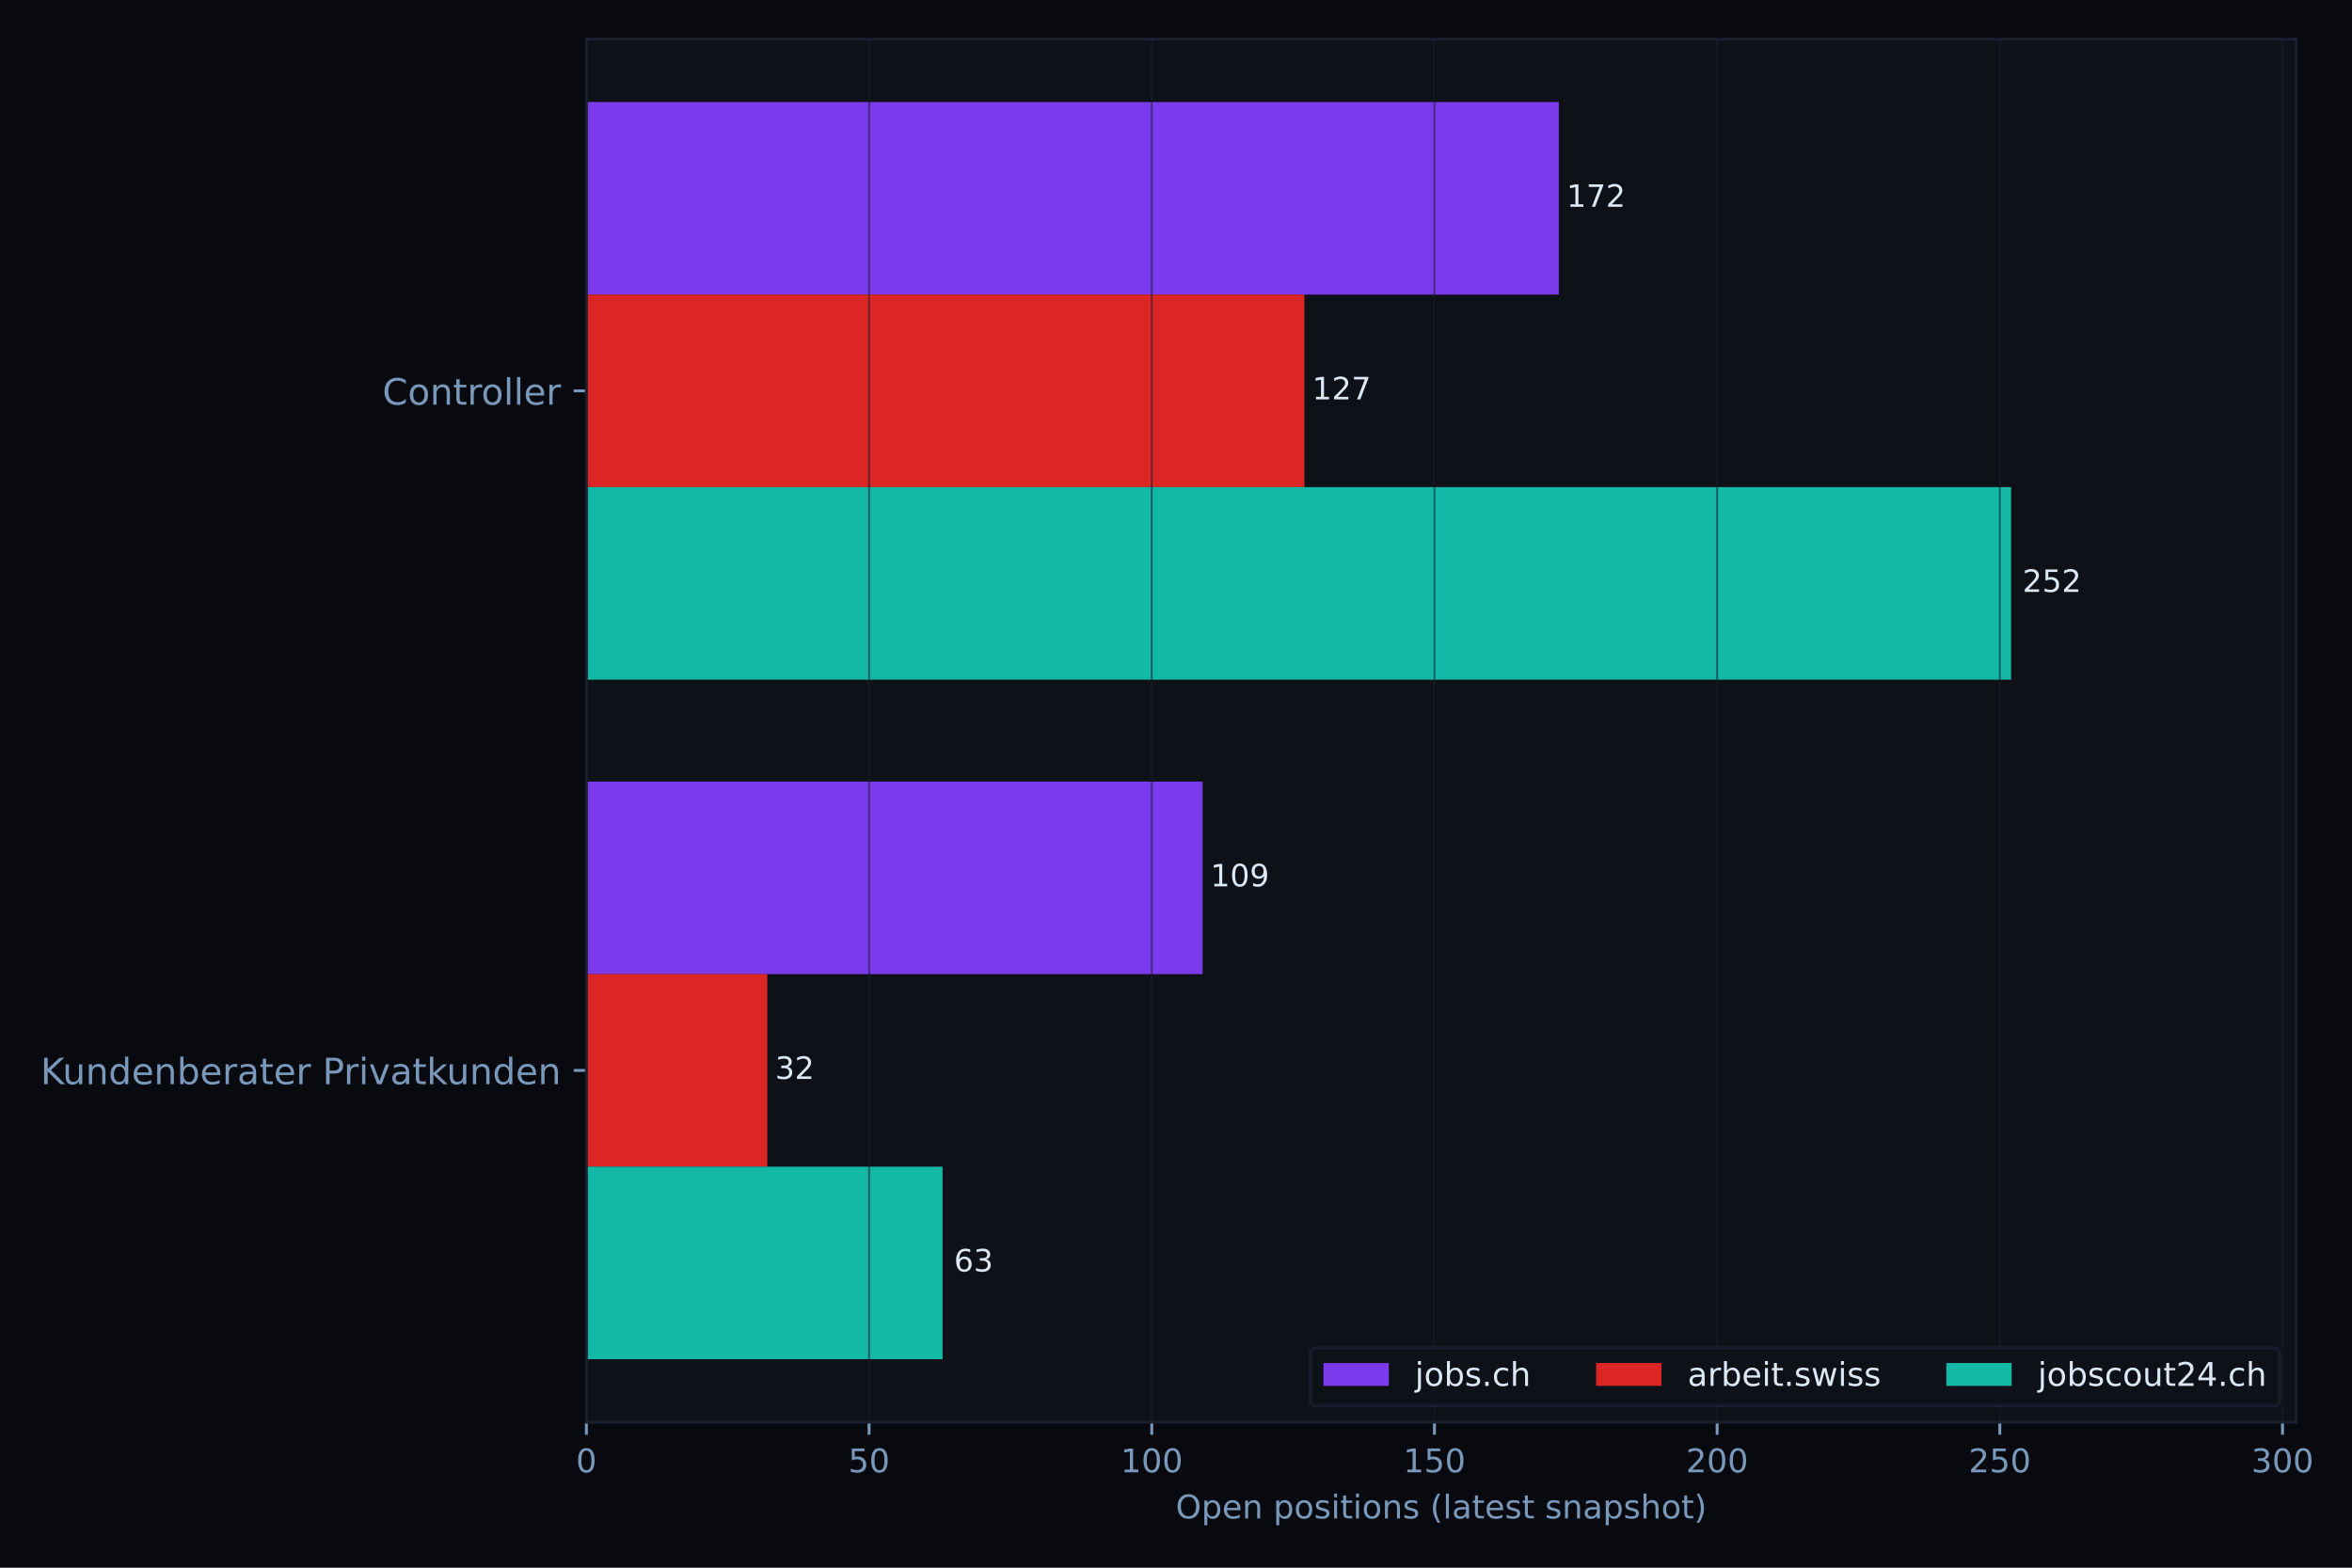
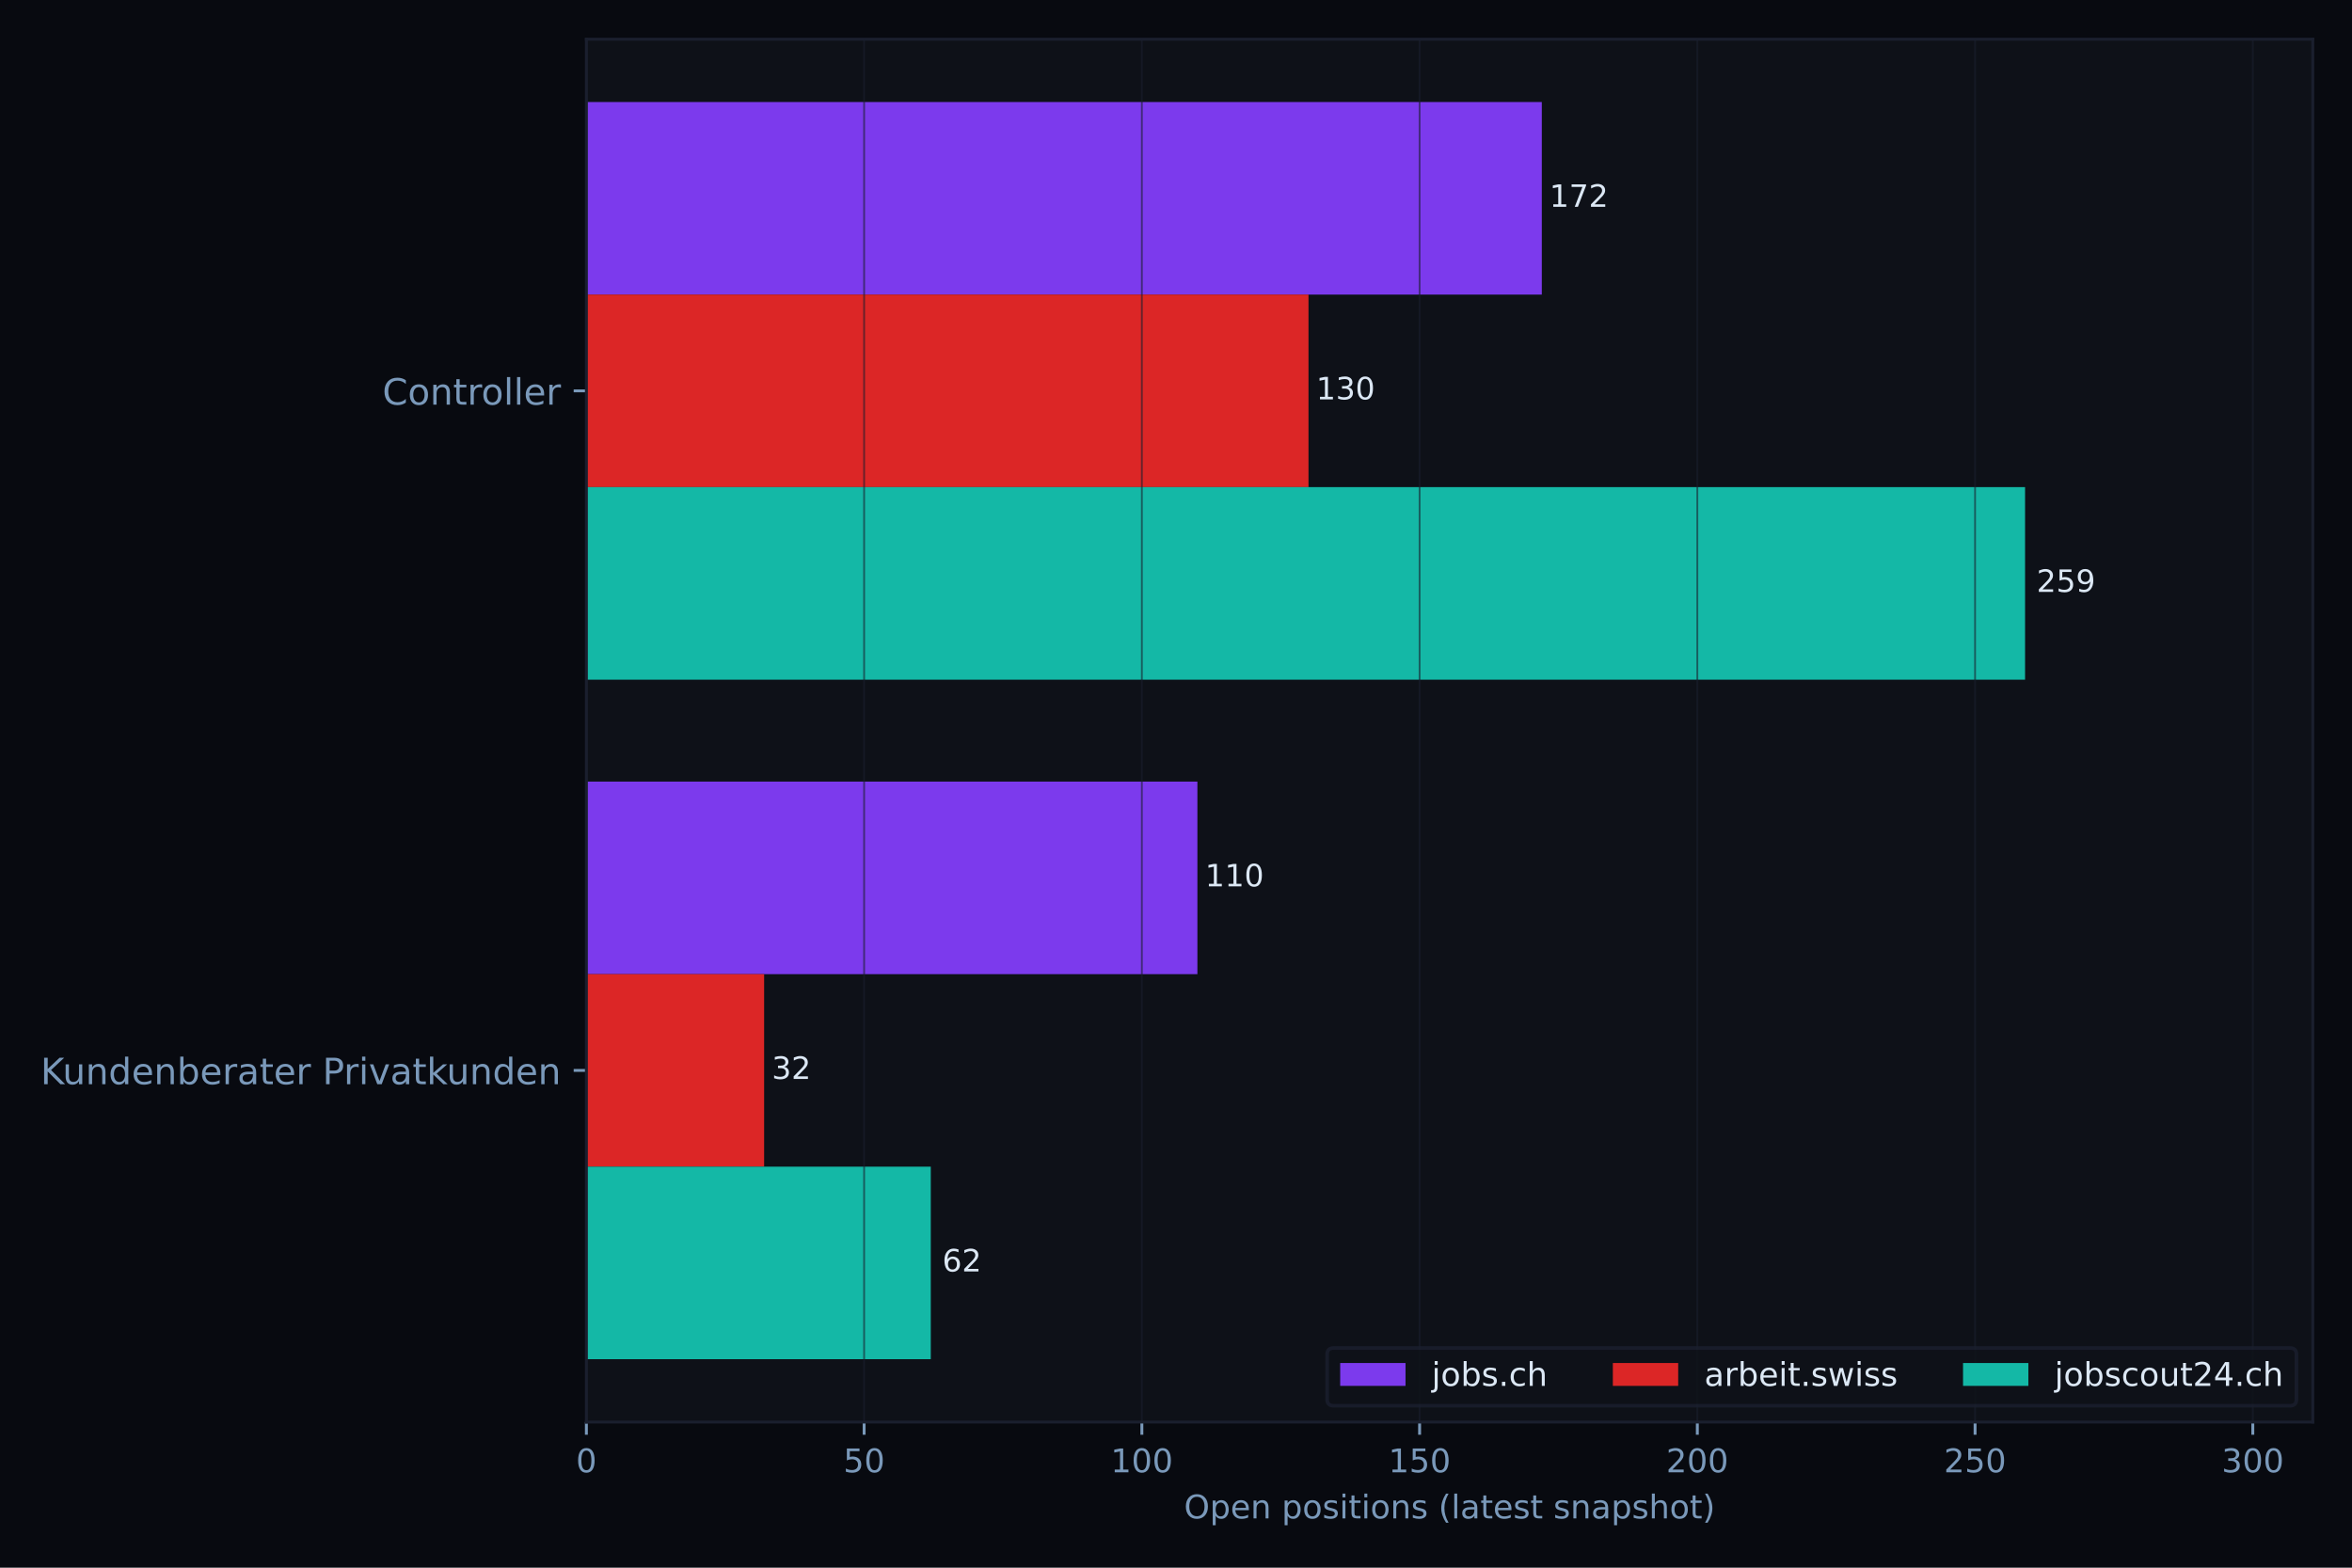
<svg xmlns="http://www.w3.org/2000/svg" xmlns:xlink="http://www.w3.org/1999/xlink" width="648pt" height="432pt" viewBox="0 0 648 432" version="1.1">
  <defs>
    <style type="text/css">*{stroke-linejoin: round; stroke-linecap: butt}</style>
  </defs>
  <g id="figure_1">
    <g id="patch_1">
      <path d="M 0 432  L 648 432  L 648 0  L 0 0  z " style="fill: #080a10" />
    </g>
    <g id="axes_1">
      <g id="patch_2">
-         <path d="M 161.555 391.873  L 632.595 391.873  L 632.595 10.8  L 161.555 10.8  z " style="fill: #0e1118" />
+         <path d="M 161.555 391.873  L 637.2 391.873  L 637.2 10.8  L 161.555 10.8  z " style="fill: #0e1118" />
      </g>
      <g id="patch_3">
-         <path d="M 161.555 28.121  L 429.474 28.121  L 429.474 81.178  L 161.555 81.178  z " clip-path="url(#paadbefd5d5)" style="fill: #7c3aed" />
+         <path d="M 161.555 28.121  L 424.782 28.121  L 424.782 81.178  L 161.555 81.178  z " clip-path="url(#p2b5ca39030)" style="fill: #7c3aed" />
      </g>
      <g id="patch_4">
-         <path d="M 161.555 215.381  L 331.341 215.381  L 331.341 268.438  L 161.555 268.438  z " clip-path="url(#paadbefd5d5)" style="fill: #7c3aed" />
+         <path d="M 161.555 215.381  L 329.898 215.381  L 329.898 268.438  L 161.555 268.438  z " clip-path="url(#p2b5ca39030)" style="fill: #7c3aed" />
      </g>
      <g id="patch_5">
-         <path d="M 161.555 81.178  L 359.379 81.178  L 359.379 134.235  L 161.555 134.235  z " clip-path="url(#paadbefd5d5)" style="fill: #dc2626" />
+         <path d="M 161.555 81.178  L 360.505 81.178  L 360.505 134.235  L 161.555 134.235  z " clip-path="url(#p2b5ca39030)" style="fill: #dc2626" />
      </g>
      <g id="patch_6">
-         <path d="M 161.555 268.438  L 211.4 268.438  L 211.4 321.494  L 161.555 321.494  z " clip-path="url(#paadbefd5d5)" style="fill: #dc2626" />
+         <path d="M 161.555 268.438  L 210.527 268.438  L 210.527 321.494  L 161.555 321.494  z " clip-path="url(#p2b5ca39030)" style="fill: #dc2626" />
      </g>
      <g id="patch_7">
-         <path d="M 161.555 134.235  L 554.088 134.235  L 554.088 187.292  L 161.555 187.292  z " clip-path="url(#paadbefd5d5)" style="fill: #14b8a6" />
+         <path d="M 161.555 134.235  L 557.926 134.235  L 557.926 187.292  L 161.555 187.292  z " clip-path="url(#p2b5ca39030)" style="fill: #14b8a6" />
      </g>
      <g id="patch_8">
-         <path d="M 161.555 321.494  L 259.688 321.494  L 259.688 374.551  L 161.555 374.551  z " clip-path="url(#paadbefd5d5)" style="fill: #14b8a6" />
+         <path d="M 161.555 321.494  L 256.439 321.494  L 256.439 374.551  L 161.555 374.551  z " clip-path="url(#p2b5ca39030)" style="fill: #14b8a6" />
      </g>
      <g id="matplotlib.axis_1">
        <g id="xtick_1">
          <g id="line2d_1">
-             <path d="M 161.555 391.873  L 161.555 10.8  " clip-path="url(#paadbefd5d5)" style="fill: none; stroke: #1a1f2e; stroke-opacity: 0.6; stroke-width: 0.5; stroke-linecap: square" />
+             <path d="M 161.555 391.873  L 161.555 10.8  " clip-path="url(#p2b5ca39030)" style="fill: none; stroke: #1a1f2e; stroke-opacity: 0.6; stroke-width: 0.5; stroke-linecap: square" />
          </g>
          <g id="line2d_2">
            <defs>
              <path id="mff3be124f5" d="M 0 0  L 0 3.5  " style="stroke: #7a99ba; stroke-width: 0.8" />
            </defs>
            <g>
              <use xlink:href="#mff3be124f5" x="161.555" y="391.873" style="fill: #7a99ba; stroke: #7a99ba; stroke-width: 0.8" />
            </g>
          </g>
          <g id="text_1">
            <g style="fill: #7a99ba" transform="translate(158.6914 405.7113) scale(0.09 -0.09)">
              <defs>
                <path id="DejaVuSans-30" d="M 2034 4250  Q 1547 4250 1301 3770  Q 1056 3291 1056 2328  Q 1056 1369 1301 889  Q 1547 409 2034 409  Q 2525 409 2770 889  Q 3016 1369 3016 2328  Q 3016 3291 2770 3770  Q 2525 4250 2034 4250  z M 2034 4750  Q 2819 4750 3233 4129  Q 3647 3509 3647 2328  Q 3647 1150 3233 529  Q 2819 -91 2034 -91  Q 1250 -91 836 529  Q 422 1150 422 2328  Q 422 3509 836 4129  Q 1250 4750 2034 4750  z " transform="scale(0.015625)" />
              </defs>
              <use xlink:href="#DejaVuSans-30" />
            </g>
          </g>
        </g>
        <g id="xtick_2">
          <g id="line2d_3">
-             <path d="M 239.438 391.873  L 239.438 10.8  " clip-path="url(#paadbefd5d5)" style="fill: none; stroke: #1a1f2e; stroke-opacity: 0.6; stroke-width: 0.5; stroke-linecap: square" />
+             <path d="M 238.074 391.873  L 238.074 10.8  " clip-path="url(#p2b5ca39030)" style="fill: none; stroke: #1a1f2e; stroke-opacity: 0.6; stroke-width: 0.5; stroke-linecap: square" />
          </g>
          <g id="line2d_4">
            <g>
-               <use xlink:href="#mff3be124f5" x="239.438" y="391.873" style="fill: #7a99ba; stroke: #7a99ba; stroke-width: 0.8" />
+               <use xlink:href="#mff3be124f5" x="238.074" y="391.873" style="fill: #7a99ba; stroke: #7a99ba; stroke-width: 0.8" />
            </g>
          </g>
          <g id="text_2">
-             <g style="fill: #7a99ba" transform="translate(233.7119 405.7113) scale(0.09 -0.09)">
+             <g style="fill: #7a99ba" transform="translate(232.3478 405.7113) scale(0.09 -0.09)">
              <defs>
                <path id="DejaVuSans-35" d="M 691 4666  L 3169 4666  L 3169 4134  L 1269 4134  L 1269 2991  Q 1406 3038 1543 3061  Q 1681 3084 1819 3084  Q 2600 3084 3056 2656  Q 3513 2228 3513 1497  Q 3513 744 3044 326  Q 2575 -91 1722 -91  Q 1428 -91 1123 -41  Q 819 9 494 109  L 494 744  Q 775 591 1075 516  Q 1375 441 1709 441  Q 2250 441 2565 725  Q 2881 1009 2881 1497  Q 2881 1984 2565 2268  Q 2250 2553 1709 2553  Q 1456 2553 1204 2497  Q 953 2441 691 2322  L 691 4666  z " transform="scale(0.015625)" />
              </defs>
              <use xlink:href="#DejaVuSans-35" />
              <use xlink:href="#DejaVuSans-30" x="63.623" />
            </g>
          </g>
        </g>
        <g id="xtick_3">
          <g id="line2d_5">
-             <path d="M 317.322 391.873  L 317.322 10.8  " clip-path="url(#paadbefd5d5)" style="fill: none; stroke: #1a1f2e; stroke-opacity: 0.6; stroke-width: 0.5; stroke-linecap: square" />
+             <path d="M 314.594 391.873  L 314.594 10.8  " clip-path="url(#p2b5ca39030)" style="fill: none; stroke: #1a1f2e; stroke-opacity: 0.6; stroke-width: 0.5; stroke-linecap: square" />
          </g>
          <g id="line2d_6">
            <g>
-               <use xlink:href="#mff3be124f5" x="317.322" y="391.873" style="fill: #7a99ba; stroke: #7a99ba; stroke-width: 0.8" />
+               <use xlink:href="#mff3be124f5" x="314.594" y="391.873" style="fill: #7a99ba; stroke: #7a99ba; stroke-width: 0.8" />
            </g>
          </g>
          <g id="text_3">
-             <g style="fill: #7a99ba" transform="translate(308.7325 405.7113) scale(0.09 -0.09)">
+             <g style="fill: #7a99ba" transform="translate(306.0042 405.7113) scale(0.09 -0.09)">
              <defs>
                <path id="DejaVuSans-31" d="M 794 531  L 1825 531  L 1825 4091  L 703 3866  L 703 4441  L 1819 4666  L 2450 4666  L 2450 531  L 3481 531  L 3481 0  L 794 0  L 794 531  z " transform="scale(0.015625)" />
              </defs>
              <use xlink:href="#DejaVuSans-31" />
              <use xlink:href="#DejaVuSans-30" x="63.623" />
              <use xlink:href="#DejaVuSans-30" x="127.246" />
            </g>
          </g>
        </g>
        <g id="xtick_4">
          <g id="line2d_7">
-             <path d="M 395.205 391.873  L 395.205 10.8  " clip-path="url(#paadbefd5d5)" style="fill: none; stroke: #1a1f2e; stroke-opacity: 0.6; stroke-width: 0.5; stroke-linecap: square" />
+             <path d="M 391.113 391.873  L 391.113 10.8  " clip-path="url(#p2b5ca39030)" style="fill: none; stroke: #1a1f2e; stroke-opacity: 0.6; stroke-width: 0.5; stroke-linecap: square" />
          </g>
          <g id="line2d_8">
            <g>
-               <use xlink:href="#mff3be124f5" x="395.205" y="391.873" style="fill: #7a99ba; stroke: #7a99ba; stroke-width: 0.8" />
+               <use xlink:href="#mff3be124f5" x="391.113" y="391.873" style="fill: #7a99ba; stroke: #7a99ba; stroke-width: 0.8" />
            </g>
          </g>
          <g id="text_4">
-             <g style="fill: #7a99ba" transform="translate(386.6161 405.7113) scale(0.09 -0.09)">
+             <g style="fill: #7a99ba" transform="translate(382.5238 405.7113) scale(0.09 -0.09)">
              <use xlink:href="#DejaVuSans-31" />
              <use xlink:href="#DejaVuSans-35" x="63.623" />
              <use xlink:href="#DejaVuSans-30" x="127.246" />
            </g>
          </g>
        </g>
        <g id="xtick_5">
          <g id="line2d_9">
-             <path d="M 473.089 391.873  L 473.089 10.8  " clip-path="url(#paadbefd5d5)" style="fill: none; stroke: #1a1f2e; stroke-opacity: 0.6; stroke-width: 0.5; stroke-linecap: square" />
+             <path d="M 467.633 391.873  L 467.633 10.8  " clip-path="url(#p2b5ca39030)" style="fill: none; stroke: #1a1f2e; stroke-opacity: 0.6; stroke-width: 0.5; stroke-linecap: square" />
          </g>
          <g id="line2d_10">
            <g>
-               <use xlink:href="#mff3be124f5" x="473.089" y="391.873" style="fill: #7a99ba; stroke: #7a99ba; stroke-width: 0.8" />
+               <use xlink:href="#mff3be124f5" x="467.633" y="391.873" style="fill: #7a99ba; stroke: #7a99ba; stroke-width: 0.8" />
            </g>
          </g>
          <g id="text_5">
-             <g style="fill: #7a99ba" transform="translate(464.4997 405.7113) scale(0.09 -0.09)">
+             <g style="fill: #7a99ba" transform="translate(459.0433 405.7113) scale(0.09 -0.09)">
              <defs>
                <path id="DejaVuSans-32" d="M 1228 531  L 3431 531  L 3431 0  L 469 0  L 469 531  Q 828 903 1448 1529  Q 2069 2156 2228 2338  Q 2531 2678 2651 2914  Q 2772 3150 2772 3378  Q 2772 3750 2511 3984  Q 2250 4219 1831 4219  Q 1534 4219 1204 4116  Q 875 4013 500 3803  L 500 4441  Q 881 4594 1212 4672  Q 1544 4750 1819 4750  Q 2544 4750 2975 4387  Q 3406 4025 3406 3419  Q 3406 3131 3298 2873  Q 3191 2616 2906 2266  Q 2828 2175 2409 1742  Q 1991 1309 1228 531  z " transform="scale(0.015625)" />
              </defs>
              <use xlink:href="#DejaVuSans-32" />
              <use xlink:href="#DejaVuSans-30" x="63.623" />
              <use xlink:href="#DejaVuSans-30" x="127.246" />
            </g>
          </g>
        </g>
        <g id="xtick_6">
          <g id="line2d_11">
-             <path d="M 550.973 391.873  L 550.973 10.8  " clip-path="url(#paadbefd5d5)" style="fill: none; stroke: #1a1f2e; stroke-opacity: 0.6; stroke-width: 0.5; stroke-linecap: square" />
+             <path d="M 544.152 391.873  L 544.152 10.8  " clip-path="url(#p2b5ca39030)" style="fill: none; stroke: #1a1f2e; stroke-opacity: 0.6; stroke-width: 0.5; stroke-linecap: square" />
          </g>
          <g id="line2d_12">
            <g>
-               <use xlink:href="#mff3be124f5" x="550.973" y="391.873" style="fill: #7a99ba; stroke: #7a99ba; stroke-width: 0.8" />
+               <use xlink:href="#mff3be124f5" x="544.152" y="391.873" style="fill: #7a99ba; stroke: #7a99ba; stroke-width: 0.8" />
            </g>
          </g>
          <g id="text_6">
-             <g style="fill: #7a99ba" transform="translate(542.3834 405.7113) scale(0.09 -0.09)">
+             <g style="fill: #7a99ba" transform="translate(535.5629 405.7113) scale(0.09 -0.09)">
              <use xlink:href="#DejaVuSans-32" />
              <use xlink:href="#DejaVuSans-35" x="63.623" />
              <use xlink:href="#DejaVuSans-30" x="127.246" />
            </g>
          </g>
        </g>
        <g id="xtick_7">
          <g id="line2d_13">
-             <path d="M 628.856 391.873  L 628.856 10.8  " clip-path="url(#paadbefd5d5)" style="fill: none; stroke: #1a1f2e; stroke-opacity: 0.6; stroke-width: 0.5; stroke-linecap: square" />
+             <path d="M 620.672 391.873  L 620.672 10.8  " clip-path="url(#p2b5ca39030)" style="fill: none; stroke: #1a1f2e; stroke-opacity: 0.6; stroke-width: 0.5; stroke-linecap: square" />
          </g>
          <g id="line2d_14">
            <g>
-               <use xlink:href="#mff3be124f5" x="628.856" y="391.873" style="fill: #7a99ba; stroke: #7a99ba; stroke-width: 0.8" />
+               <use xlink:href="#mff3be124f5" x="620.672" y="391.873" style="fill: #7a99ba; stroke: #7a99ba; stroke-width: 0.8" />
            </g>
          </g>
          <g id="text_7">
-             <g style="fill: #7a99ba" transform="translate(620.267 405.7113) scale(0.09 -0.09)">
+             <g style="fill: #7a99ba" transform="translate(612.0824 405.7113) scale(0.09 -0.09)">
              <defs>
                <path id="DejaVuSans-33" d="M 2597 2516  Q 3050 2419 3304 2112  Q 3559 1806 3559 1356  Q 3559 666 3084 287  Q 2609 -91 1734 -91  Q 1441 -91 1130 -33  Q 819 25 488 141  L 488 750  Q 750 597 1062 519  Q 1375 441 1716 441  Q 2309 441 2620 675  Q 2931 909 2931 1356  Q 2931 1769 2642 2001  Q 2353 2234 1838 2234  L 1294 2234  L 1294 2753  L 1863 2753  Q 2328 2753 2575 2939  Q 2822 3125 2822 3475  Q 2822 3834 2567 4026  Q 2313 4219 1838 4219  Q 1578 4219 1281 4162  Q 984 4106 628 3988  L 628 4550  Q 988 4650 1302 4700  Q 1616 4750 1894 4750  Q 2613 4750 3031 4423  Q 3450 4097 3450 3541  Q 3450 3153 3228 2886  Q 3006 2619 2597 2516  z " transform="scale(0.015625)" />
              </defs>
              <use xlink:href="#DejaVuSans-33" />
              <use xlink:href="#DejaVuSans-30" x="63.623" />
              <use xlink:href="#DejaVuSans-30" x="127.246" />
            </g>
          </g>
        </g>
        <g id="text_8">
-           <g style="fill: #7a99ba" transform="translate(323.911 418.4216) scale(0.09 -0.09)">
+           <g style="fill: #7a99ba" transform="translate(326.2136 418.4216) scale(0.09 -0.09)">
            <defs>
              <path id="DejaVuSans-4f" d="M 2522 4238  Q 1834 4238 1429 3725  Q 1025 3213 1025 2328  Q 1025 1447 1429 934  Q 1834 422 2522 422  Q 3209 422 3611 934  Q 4013 1447 4013 2328  Q 4013 3213 3611 3725  Q 3209 4238 2522 4238  z M 2522 4750  Q 3503 4750 4090 4092  Q 4678 3434 4678 2328  Q 4678 1225 4090 567  Q 3503 -91 2522 -91  Q 1538 -91 948 565  Q 359 1222 359 2328  Q 359 3434 948 4092  Q 1538 4750 2522 4750  z " transform="scale(0.015625)" />
              <path id="DejaVuSans-70" d="M 1159 525  L 1159 -1331  L 581 -1331  L 581 3500  L 1159 3500  L 1159 2969  Q 1341 3281 1617 3432  Q 1894 3584 2278 3584  Q 2916 3584 3314 3078  Q 3713 2572 3713 1747  Q 3713 922 3314 415  Q 2916 -91 2278 -91  Q 1894 -91 1617 61  Q 1341 213 1159 525  z M 3116 1747  Q 3116 2381 2855 2742  Q 2594 3103 2138 3103  Q 1681 3103 1420 2742  Q 1159 2381 1159 1747  Q 1159 1113 1420 752  Q 1681 391 2138 391  Q 2594 391 2855 752  Q 3116 1113 3116 1747  z " transform="scale(0.015625)" />
              <path id="DejaVuSans-65" d="M 3597 1894  L 3597 1613  L 953 1613  Q 991 1019 1311 708  Q 1631 397 2203 397  Q 2534 397 2845 478  Q 3156 559 3463 722  L 3463 178  Q 3153 47 2828 -22  Q 2503 -91 2169 -91  Q 1331 -91 842 396  Q 353 884 353 1716  Q 353 2575 817 3079  Q 1281 3584 2069 3584  Q 2775 3584 3186 3129  Q 3597 2675 3597 1894  z M 3022 2063  Q 3016 2534 2758 2815  Q 2500 3097 2075 3097  Q 1594 3097 1305 2825  Q 1016 2553 972 2059  L 3022 2063  z " transform="scale(0.015625)" />
              <path id="DejaVuSans-6e" d="M 3513 2113  L 3513 0  L 2938 0  L 2938 2094  Q 2938 2591 2744 2837  Q 2550 3084 2163 3084  Q 1697 3084 1428 2787  Q 1159 2491 1159 1978  L 1159 0  L 581 0  L 581 3500  L 1159 3500  L 1159 2956  Q 1366 3272 1645 3428  Q 1925 3584 2291 3584  Q 2894 3584 3203 3211  Q 3513 2838 3513 2113  z " transform="scale(0.015625)" />
              <path id="DejaVuSans-20" transform="scale(0.015625)" />
              <path id="DejaVuSans-6f" d="M 1959 3097  Q 1497 3097 1228 2736  Q 959 2375 959 1747  Q 959 1119 1226 758  Q 1494 397 1959 397  Q 2419 397 2687 759  Q 2956 1122 2956 1747  Q 2956 2369 2687 2733  Q 2419 3097 1959 3097  z M 1959 3584  Q 2709 3584 3137 3096  Q 3566 2609 3566 1747  Q 3566 888 3137 398  Q 2709 -91 1959 -91  Q 1206 -91 779 398  Q 353 888 353 1747  Q 353 2609 779 3096  Q 1206 3584 1959 3584  z " transform="scale(0.015625)" />
              <path id="DejaVuSans-73" d="M 2834 3397  L 2834 2853  Q 2591 2978 2328 3040  Q 2066 3103 1784 3103  Q 1356 3103 1142 2972  Q 928 2841 928 2578  Q 928 2378 1081 2264  Q 1234 2150 1697 2047  L 1894 2003  Q 2506 1872 2764 1633  Q 3022 1394 3022 966  Q 3022 478 2636 193  Q 2250 -91 1575 -91  Q 1294 -91 989 -36  Q 684 19 347 128  L 347 722  Q 666 556 975 473  Q 1284 391 1588 391  Q 1994 391 2212 530  Q 2431 669 2431 922  Q 2431 1156 2273 1281  Q 2116 1406 1581 1522  L 1381 1569  Q 847 1681 609 1914  Q 372 2147 372 2553  Q 372 3047 722 3315  Q 1072 3584 1716 3584  Q 2034 3584 2315 3537  Q 2597 3491 2834 3397  z " transform="scale(0.015625)" />
              <path id="DejaVuSans-69" d="M 603 3500  L 1178 3500  L 1178 0  L 603 0  L 603 3500  z M 603 4863  L 1178 4863  L 1178 4134  L 603 4134  L 603 4863  z " transform="scale(0.015625)" />
              <path id="DejaVuSans-74" d="M 1172 4494  L 1172 3500  L 2356 3500  L 2356 3053  L 1172 3053  L 1172 1153  Q 1172 725 1289 603  Q 1406 481 1766 481  L 2356 481  L 2356 0  L 1766 0  Q 1100 0 847 248  Q 594 497 594 1153  L 594 3053  L 172 3053  L 172 3500  L 594 3500  L 594 4494  L 1172 4494  z " transform="scale(0.015625)" />
              <path id="DejaVuSans-28" d="M 1984 4856  Q 1566 4138 1362 3434  Q 1159 2731 1159 2009  Q 1159 1288 1364 580  Q 1569 -128 1984 -844  L 1484 -844  Q 1016 -109 783 600  Q 550 1309 550 2009  Q 550 2706 781 3412  Q 1013 4119 1484 4856  L 1984 4856  z " transform="scale(0.015625)" />
              <path id="DejaVuSans-6c" d="M 603 4863  L 1178 4863  L 1178 0  L 603 0  L 603 4863  z " transform="scale(0.015625)" />
              <path id="DejaVuSans-61" d="M 2194 1759  Q 1497 1759 1228 1600  Q 959 1441 959 1056  Q 959 750 1161 570  Q 1363 391 1709 391  Q 2188 391 2477 730  Q 2766 1069 2766 1631  L 2766 1759  L 2194 1759  z M 3341 1997  L 3341 0  L 2766 0  L 2766 531  Q 2569 213 2275 61  Q 1981 -91 1556 -91  Q 1019 -91 701 211  Q 384 513 384 1019  Q 384 1609 779 1909  Q 1175 2209 1959 2209  L 2766 2209  L 2766 2266  Q 2766 2663 2505 2880  Q 2244 3097 1772 3097  Q 1472 3097 1187 3025  Q 903 2953 641 2809  L 641 3341  Q 956 3463 1253 3523  Q 1550 3584 1831 3584  Q 2591 3584 2966 3190  Q 3341 2797 3341 1997  z " transform="scale(0.015625)" />
              <path id="DejaVuSans-68" d="M 3513 2113  L 3513 0  L 2938 0  L 2938 2094  Q 2938 2591 2744 2837  Q 2550 3084 2163 3084  Q 1697 3084 1428 2787  Q 1159 2491 1159 1978  L 1159 0  L 581 0  L 581 4863  L 1159 4863  L 1159 2956  Q 1366 3272 1645 3428  Q 1925 3584 2291 3584  Q 2894 3584 3203 3211  Q 3513 2838 3513 2113  z " transform="scale(0.015625)" />
              <path id="DejaVuSans-29" d="M 513 4856  L 1013 4856  Q 1481 4119 1714 3412  Q 1947 2706 1947 2009  Q 1947 1309 1714 600  Q 1481 -109 1013 -844  L 513 -844  Q 928 -128 1133 580  Q 1338 1288 1338 2009  Q 1338 2731 1133 3434  Q 928 4138 513 4856  z " transform="scale(0.015625)" />
            </defs>
            <use xlink:href="#DejaVuSans-4f" />
            <use xlink:href="#DejaVuSans-70" x="78.711" />
            <use xlink:href="#DejaVuSans-65" x="142.188" />
            <use xlink:href="#DejaVuSans-6e" x="203.711" />
            <use xlink:href="#DejaVuSans-20" x="267.09" />
            <use xlink:href="#DejaVuSans-70" x="298.877" />
            <use xlink:href="#DejaVuSans-6f" x="362.354" />
            <use xlink:href="#DejaVuSans-73" x="423.535" />
            <use xlink:href="#DejaVuSans-69" x="475.635" />
            <use xlink:href="#DejaVuSans-74" x="503.418" />
            <use xlink:href="#DejaVuSans-69" x="542.627" />
            <use xlink:href="#DejaVuSans-6f" x="570.41" />
            <use xlink:href="#DejaVuSans-6e" x="631.592" />
            <use xlink:href="#DejaVuSans-73" x="694.971" />
            <use xlink:href="#DejaVuSans-20" x="747.07" />
            <use xlink:href="#DejaVuSans-28" x="778.857" />
            <use xlink:href="#DejaVuSans-6c" x="817.871" />
            <use xlink:href="#DejaVuSans-61" x="845.654" />
            <use xlink:href="#DejaVuSans-74" x="906.934" />
            <use xlink:href="#DejaVuSans-65" x="946.143" />
            <use xlink:href="#DejaVuSans-73" x="1007.666" />
            <use xlink:href="#DejaVuSans-74" x="1059.766" />
            <use xlink:href="#DejaVuSans-20" x="1098.975" />
            <use xlink:href="#DejaVuSans-73" x="1130.762" />
            <use xlink:href="#DejaVuSans-6e" x="1182.861" />
            <use xlink:href="#DejaVuSans-61" x="1246.24" />
            <use xlink:href="#DejaVuSans-70" x="1307.52" />
            <use xlink:href="#DejaVuSans-73" x="1370.996" />
            <use xlink:href="#DejaVuSans-68" x="1423.096" />
            <use xlink:href="#DejaVuSans-6f" x="1486.475" />
            <use xlink:href="#DejaVuSans-74" x="1547.656" />
            <use xlink:href="#DejaVuSans-29" x="1586.865" />
          </g>
        </g>
      </g>
      <g id="matplotlib.axis_2">
        <g id="ytick_1">
          <g id="line2d_15">
            <defs>
              <path id="mdf66c61492" d="M 0 0  L -3.5 0  " style="stroke: #7a99ba; stroke-width: 0.8" />
            </defs>
            <g>
              <use xlink:href="#mdf66c61492" x="161.555" y="107.707" style="fill: #7a99ba; stroke: #7a99ba; stroke-width: 0.8" />
            </g>
          </g>
          <g id="text_9">
            <g style="fill: #7a99ba" transform="translate(105.3702 111.5059) scale(0.1 -0.1)">
              <defs>
                <path id="DejaVuSans-43" d="M 4122 4306  L 4122 3641  Q 3803 3938 3442 4084  Q 3081 4231 2675 4231  Q 1875 4231 1450 3742  Q 1025 3253 1025 2328  Q 1025 1406 1450 917  Q 1875 428 2675 428  Q 3081 428 3442 575  Q 3803 722 4122 1019  L 4122 359  Q 3791 134 3420 21  Q 3050 -91 2638 -91  Q 1578 -91 968 557  Q 359 1206 359 2328  Q 359 3453 968 4101  Q 1578 4750 2638 4750  Q 3056 4750 3426 4639  Q 3797 4528 4122 4306  z " transform="scale(0.015625)" />
                <path id="DejaVuSans-72" d="M 2631 2963  Q 2534 3019 2420 3045  Q 2306 3072 2169 3072  Q 1681 3072 1420 2755  Q 1159 2438 1159 1844  L 1159 0  L 581 0  L 581 3500  L 1159 3500  L 1159 2956  Q 1341 3275 1631 3429  Q 1922 3584 2338 3584  Q 2397 3584 2469 3576  Q 2541 3569 2628 3553  L 2631 2963  z " transform="scale(0.015625)" />
              </defs>
              <use xlink:href="#DejaVuSans-43" />
              <use xlink:href="#DejaVuSans-6f" x="69.824" />
              <use xlink:href="#DejaVuSans-6e" x="131.006" />
              <use xlink:href="#DejaVuSans-74" x="194.385" />
              <use xlink:href="#DejaVuSans-72" x="233.594" />
              <use xlink:href="#DejaVuSans-6f" x="272.457" />
              <use xlink:href="#DejaVuSans-6c" x="333.639" />
              <use xlink:href="#DejaVuSans-6c" x="361.422" />
              <use xlink:href="#DejaVuSans-65" x="389.205" />
              <use xlink:href="#DejaVuSans-72" x="450.729" />
            </g>
          </g>
        </g>
        <g id="ytick_2">
          <g id="line2d_16">
            <g>
              <use xlink:href="#mdf66c61492" x="161.555" y="294.966" style="fill: #7a99ba; stroke: #7a99ba; stroke-width: 0.8" />
            </g>
          </g>
          <g id="text_10">
            <g style="fill: #7a99ba" transform="translate(11.17642 298.7652) scale(0.1 -0.1)">
              <defs>
                <path id="DejaVuSans-4b" d="M 628 4666  L 1259 4666  L 1259 2694  L 3353 4666  L 4166 4666  L 1850 2491  L 4331 0  L 3500 0  L 1259 2247  L 1259 0  L 628 0  L 628 4666  z " transform="scale(0.015625)" />
                <path id="DejaVuSans-75" d="M 544 1381  L 544 3500  L 1119 3500  L 1119 1403  Q 1119 906 1312 657  Q 1506 409 1894 409  Q 2359 409 2629 706  Q 2900 1003 2900 1516  L 2900 3500  L 3475 3500  L 3475 0  L 2900 0  L 2900 538  Q 2691 219 2414 64  Q 2138 -91 1772 -91  Q 1169 -91 856 284  Q 544 659 544 1381  z M 1991 3584  L 1991 3584  z " transform="scale(0.015625)" />
                <path id="DejaVuSans-64" d="M 2906 2969  L 2906 4863  L 3481 4863  L 3481 0  L 2906 0  L 2906 525  Q 2725 213 2448 61  Q 2172 -91 1784 -91  Q 1150 -91 751 415  Q 353 922 353 1747  Q 353 2572 751 3078  Q 1150 3584 1784 3584  Q 2172 3584 2448 3432  Q 2725 3281 2906 2969  z M 947 1747  Q 947 1113 1208 752  Q 1469 391 1925 391  Q 2381 391 2643 752  Q 2906 1113 2906 1747  Q 2906 2381 2643 2742  Q 2381 3103 1925 3103  Q 1469 3103 1208 2742  Q 947 2381 947 1747  z " transform="scale(0.015625)" />
                <path id="DejaVuSans-62" d="M 3116 1747  Q 3116 2381 2855 2742  Q 2594 3103 2138 3103  Q 1681 3103 1420 2742  Q 1159 2381 1159 1747  Q 1159 1113 1420 752  Q 1681 391 2138 391  Q 2594 391 2855 752  Q 3116 1113 3116 1747  z M 1159 2969  Q 1341 3281 1617 3432  Q 1894 3584 2278 3584  Q 2916 3584 3314 3078  Q 3713 2572 3713 1747  Q 3713 922 3314 415  Q 2916 -91 2278 -91  Q 1894 -91 1617 61  Q 1341 213 1159 525  L 1159 0  L 581 0  L 581 4863  L 1159 4863  L 1159 2969  z " transform="scale(0.015625)" />
                <path id="DejaVuSans-50" d="M 1259 4147  L 1259 2394  L 2053 2394  Q 2494 2394 2734 2622  Q 2975 2850 2975 3272  Q 2975 3691 2734 3919  Q 2494 4147 2053 4147  L 1259 4147  z M 628 4666  L 2053 4666  Q 2838 4666 3239 4311  Q 3641 3956 3641 3272  Q 3641 2581 3239 2228  Q 2838 1875 2053 1875  L 1259 1875  L 1259 0  L 628 0  L 628 4666  z " transform="scale(0.015625)" />
                <path id="DejaVuSans-76" d="M 191 3500  L 800 3500  L 1894 563  L 2988 3500  L 3597 3500  L 2284 0  L 1503 0  L 191 3500  z " transform="scale(0.015625)" />
                <path id="DejaVuSans-6b" d="M 581 4863  L 1159 4863  L 1159 1991  L 2875 3500  L 3609 3500  L 1753 1863  L 3688 0  L 2938 0  L 1159 1709  L 1159 0  L 581 0  L 581 4863  z " transform="scale(0.015625)" />
              </defs>
              <use xlink:href="#DejaVuSans-4b" />
              <use xlink:href="#DejaVuSans-75" x="60.576" />
              <use xlink:href="#DejaVuSans-6e" x="123.955" />
              <use xlink:href="#DejaVuSans-64" x="187.334" />
              <use xlink:href="#DejaVuSans-65" x="250.811" />
              <use xlink:href="#DejaVuSans-6e" x="312.334" />
              <use xlink:href="#DejaVuSans-62" x="375.713" />
              <use xlink:href="#DejaVuSans-65" x="439.189" />
              <use xlink:href="#DejaVuSans-72" x="500.713" />
              <use xlink:href="#DejaVuSans-61" x="541.826" />
              <use xlink:href="#DejaVuSans-74" x="603.105" />
              <use xlink:href="#DejaVuSans-65" x="642.314" />
              <use xlink:href="#DejaVuSans-72" x="703.838" />
              <use xlink:href="#DejaVuSans-20" x="744.951" />
              <use xlink:href="#DejaVuSans-50" x="776.738" />
              <use xlink:href="#DejaVuSans-72" x="835.291" />
              <use xlink:href="#DejaVuSans-69" x="876.404" />
              <use xlink:href="#DejaVuSans-76" x="904.188" />
              <use xlink:href="#DejaVuSans-61" x="963.367" />
              <use xlink:href="#DejaVuSans-74" x="1024.646" />
              <use xlink:href="#DejaVuSans-6b" x="1063.855" />
              <use xlink:href="#DejaVuSans-75" x="1118.641" />
              <use xlink:href="#DejaVuSans-6e" x="1182.02" />
              <use xlink:href="#DejaVuSans-64" x="1245.398" />
              <use xlink:href="#DejaVuSans-65" x="1308.875" />
              <use xlink:href="#DejaVuSans-6e" x="1370.398" />
            </g>
          </g>
        </g>
      </g>
      <g id="patch_9">
        <path d="M 161.555 391.873  L 161.555 10.8  " style="fill: none; stroke: #1a1f2e; stroke-width: 0.8; stroke-linejoin: miter; stroke-linecap: square" />
      </g>
      <g id="patch_10">
-         <path d="M 632.595 391.873  L 632.595 10.8  " style="fill: none; stroke: #1a1f2e; stroke-width: 0.8; stroke-linejoin: miter; stroke-linecap: square" />
+         <path d="M 637.2 391.873  L 637.2 10.8  " style="fill: none; stroke: #1a1f2e; stroke-width: 0.8; stroke-linejoin: miter; stroke-linecap: square" />
      </g>
      <g id="patch_11">
-         <path d="M 161.555 391.873  L 632.595 391.873  " style="fill: none; stroke: #1a1f2e; stroke-width: 0.8; stroke-linejoin: miter; stroke-linecap: square" />
+         <path d="M 161.555 391.873  L 637.2 391.873  " style="fill: none; stroke: #1a1f2e; stroke-width: 0.8; stroke-linejoin: miter; stroke-linecap: square" />
      </g>
      <g id="patch_12">
-         <path d="M 161.555 10.8  L 632.595 10.8  " style="fill: none; stroke: #1a1f2e; stroke-width: 0.8; stroke-linejoin: miter; stroke-linecap: square" />
+         <path d="M 161.555 10.8  L 637.2 10.8  " style="fill: none; stroke: #1a1f2e; stroke-width: 0.8; stroke-linejoin: miter; stroke-linecap: square" />
      </g>
      <g id="text_11">
-         <g style="fill: #dce8f5" transform="translate(431.6176 56.99536) scale(0.085 -0.085)">
+         <g style="fill: #dce8f5" transform="translate(426.8876 56.99536) scale(0.085 -0.085)">
          <defs>
            <path id="DejaVuSans-37" d="M 525 4666  L 3525 4666  L 3525 4397  L 1831 0  L 1172 0  L 2766 4134  L 525 4134  L 525 4666  z " transform="scale(0.015625)" />
          </defs>
          <use xlink:href="#DejaVuSans-31" />
          <use xlink:href="#DejaVuSans-37" x="63.623" />
          <use xlink:href="#DejaVuSans-32" x="127.246" />
        </g>
      </g>
      <g id="text_12">
-         <g style="fill: #dce8f5" transform="translate(333.4842 244.2547) scale(0.085 -0.085)">
+         <g style="fill: #dce8f5" transform="translate(332.0033 244.2547) scale(0.085 -0.085)">
+           <use xlink:href="#DejaVuSans-31" />
+           <use xlink:href="#DejaVuSans-31" x="63.623" />
+           <use xlink:href="#DejaVuSans-30" x="127.246" />
+         </g>
+       </g>
+       <g id="text_13">
+         <g style="fill: #dce8f5" transform="translate(362.6112 110.0522) scale(0.085 -0.085)">
+           <use xlink:href="#DejaVuSans-31" />
+           <use xlink:href="#DejaVuSans-33" x="63.623" />
+           <use xlink:href="#DejaVuSans-30" x="127.246" />
+         </g>
+       </g>
+       <g id="text_14">
+         <g style="fill: #dce8f5" transform="translate(212.6329 297.3115) scale(0.085 -0.085)">
+           <use xlink:href="#DejaVuSans-33" />
+           <use xlink:href="#DejaVuSans-32" x="63.623" />
+         </g>
+       </g>
+       <g id="text_15">
+         <g style="fill: #dce8f5" transform="translate(561.0967 163.109) scale(0.085 -0.085)">
          <defs>
            <path id="DejaVuSans-39" d="M 703 97  L 703 672  Q 941 559 1184 500  Q 1428 441 1663 441  Q 2288 441 2617 861  Q 2947 1281 2994 2138  Q 2813 1869 2534 1725  Q 2256 1581 1919 1581  Q 1219 1581 811 2004  Q 403 2428 403 3163  Q 403 3881 828 4315  Q 1253 4750 1959 4750  Q 2769 4750 3195 4129  Q 3622 3509 3622 2328  Q 3622 1225 3098 567  Q 2575 -91 1691 -91  Q 1453 -91 1209 -44  Q 966 3 703 97  z M 1959 2075  Q 2384 2075 2632 2365  Q 2881 2656 2881 3163  Q 2881 3666 2632 3958  Q 2384 4250 1959 4250  Q 1534 4250 1286 3958  Q 1038 3666 1038 3163  Q 1038 2656 1286 2365  Q 1534 2075 1959 2075  z " transform="scale(0.015625)" />
          </defs>
-           <use xlink:href="#DejaVuSans-31" />
-           <use xlink:href="#DejaVuSans-30" x="63.623" />
-           <use xlink:href="#DejaVuSans-39" x="127.246" />
-         </g>
-       </g>
-       <g id="text_13">
-         <g style="fill: #dce8f5" transform="translate(361.5224 110.0522) scale(0.085 -0.085)">
-           <use xlink:href="#DejaVuSans-31" />
-           <use xlink:href="#DejaVuSans-32" x="63.623" />
-           <use xlink:href="#DejaVuSans-37" x="127.246" />
-         </g>
-       </g>
-       <g id="text_14">
-         <g style="fill: #dce8f5" transform="translate(213.5434 297.3115) scale(0.085 -0.085)">
-           <use xlink:href="#DejaVuSans-33" />
-           <use xlink:href="#DejaVuSans-32" x="63.623" />
-         </g>
-       </g>
-       <g id="text_15">
-         <g style="fill: #dce8f5" transform="translate(557.2284 163.109) scale(0.085 -0.085)">
          <use xlink:href="#DejaVuSans-32" />
          <use xlink:href="#DejaVuSans-35" x="63.623" />
-           <use xlink:href="#DejaVuSans-32" x="127.246" />
+           <use xlink:href="#DejaVuSans-39" x="127.246" />
        </g>
      </g>
      <g id="text_16">
-         <g style="fill: #dce8f5" transform="translate(262.8282 350.3683) scale(0.085 -0.085)">
+         <g style="fill: #dce8f5" transform="translate(259.6097 350.3683) scale(0.085 -0.085)">
          <defs>
            <path id="DejaVuSans-36" d="M 2113 2584  Q 1688 2584 1439 2293  Q 1191 2003 1191 1497  Q 1191 994 1439 701  Q 1688 409 2113 409  Q 2538 409 2786 701  Q 3034 994 3034 1497  Q 3034 2003 2786 2293  Q 2538 2584 2113 2584  z M 3366 4563  L 3366 3988  Q 3128 4100 2886 4159  Q 2644 4219 2406 4219  Q 1781 4219 1451 3797  Q 1122 3375 1075 2522  Q 1259 2794 1537 2939  Q 1816 3084 2150 3084  Q 2853 3084 3261 2657  Q 3669 2231 3669 1497  Q 3669 778 3244 343  Q 2819 -91 2113 -91  Q 1303 -91 875 529  Q 447 1150 447 2328  Q 447 3434 972 4092  Q 1497 4750 2381 4750  Q 2619 4750 2861 4703  Q 3103 4656 3366 4563  z " transform="scale(0.015625)" />
          </defs>
          <use xlink:href="#DejaVuSans-36" />
-           <use xlink:href="#DejaVuSans-33" x="63.623" />
+           <use xlink:href="#DejaVuSans-32" x="63.623" />
        </g>
      </g>
      <g id="legend_1">
        <g id="patch_13">
-           <path d="M 362.83 387.373  L 626.295 387.373  Q 628.095 387.373 628.095 385.573  L 628.095 373.262  Q 628.095 371.462 626.295 371.462  L 362.83 371.462  Q 361.03 371.462 361.03 373.262  L 361.03 385.573  Q 361.03 387.373 362.83 387.373  z " style="fill: #0e1118; opacity: 0.8; stroke: #1a1f2e; stroke-linejoin: miter" />
+           <path d="M 367.435 387.373  L 630.9 387.373  Q 632.7 387.373 632.7 385.573  L 632.7 373.262  Q 632.7 371.462 630.9 371.462  L 367.435 371.462  Q 365.635 371.462 365.635 373.262  L 365.635 385.573  Q 365.635 387.373 367.435 387.373  z " style="fill: #0e1118; opacity: 0.8; stroke: #1a1f2e; stroke-linejoin: miter" />
        </g>
        <g id="patch_14">
-           <path d="M 364.63 381.901  L 382.63 381.901  L 382.63 375.601  L 364.63 375.601  z " style="fill: #7c3aed" />
+           <path d="M 369.235 381.901  L 387.235 381.901  L 387.235 375.601  L 369.235 375.601  z " style="fill: #7c3aed" />
        </g>
        <g id="text_17">
-           <g style="fill: #dce8f5" transform="translate(389.8296 381.901) scale(0.09 -0.09)">
+           <g style="fill: #dce8f5" transform="translate(394.4348 381.901) scale(0.09 -0.09)">
            <defs>
              <path id="DejaVuSans-6a" d="M 603 3500  L 1178 3500  L 1178 -63  Q 1178 -731 923 -1031  Q 669 -1331 103 -1331  L -116 -1331  L -116 -844  L 38 -844  Q 366 -844 484 -692  Q 603 -541 603 -63  L 603 3500  z M 603 4863  L 1178 4863  L 1178 4134  L 603 4134  L 603 4863  z " transform="scale(0.015625)" />
              <path id="DejaVuSans-2e" d="M 684 794  L 1344 794  L 1344 0  L 684 0  L 684 794  z " transform="scale(0.015625)" />
              <path id="DejaVuSans-63" d="M 3122 3366  L 3122 2828  Q 2878 2963 2633 3030  Q 2388 3097 2138 3097  Q 1578 3097 1268 2742  Q 959 2388 959 1747  Q 959 1106 1268 751  Q 1578 397 2138 397  Q 2388 397 2633 464  Q 2878 531 3122 666  L 3122 134  Q 2881 22 2623 -34  Q 2366 -91 2075 -91  Q 1284 -91 818 406  Q 353 903 353 1747  Q 353 2603 823 3093  Q 1294 3584 2113 3584  Q 2378 3584 2631 3529  Q 2884 3475 3122 3366  z " transform="scale(0.015625)" />
            </defs>
            <use xlink:href="#DejaVuSans-6a" />
            <use xlink:href="#DejaVuSans-6f" x="27.783" />
            <use xlink:href="#DejaVuSans-62" x="88.965" />
            <use xlink:href="#DejaVuSans-73" x="152.441" />
            <use xlink:href="#DejaVuSans-2e" x="204.541" />
            <use xlink:href="#DejaVuSans-63" x="236.328" />
            <use xlink:href="#DejaVuSans-68" x="291.309" />
          </g>
        </g>
        <g id="patch_15">
-           <path d="M 439.752 381.901  L 457.752 381.901  L 457.752 375.601  L 439.752 375.601  z " style="fill: #dc2626" />
+           <path d="M 444.357 381.901  L 462.357 381.901  L 462.357 375.601  L 444.357 375.601  z " style="fill: #dc2626" />
        </g>
        <g id="text_18">
-           <g style="fill: #dce8f5" transform="translate(464.9515 381.901) scale(0.09 -0.09)">
+           <g style="fill: #dce8f5" transform="translate(469.5567 381.901) scale(0.09 -0.09)">
            <defs>
              <path id="DejaVuSans-77" d="M 269 3500  L 844 3500  L 1563 769  L 2278 3500  L 2956 3500  L 3675 769  L 4391 3500  L 4966 3500  L 4050 0  L 3372 0  L 2619 2869  L 1863 0  L 1184 0  L 269 3500  z " transform="scale(0.015625)" />
            </defs>
            <use xlink:href="#DejaVuSans-61" />
            <use xlink:href="#DejaVuSans-72" x="61.279" />
            <use xlink:href="#DejaVuSans-62" x="102.393" />
            <use xlink:href="#DejaVuSans-65" x="165.869" />
            <use xlink:href="#DejaVuSans-69" x="227.393" />
            <use xlink:href="#DejaVuSans-74" x="255.176" />
            <use xlink:href="#DejaVuSans-2e" x="294.385" />
            <use xlink:href="#DejaVuSans-73" x="326.172" />
            <use xlink:href="#DejaVuSans-77" x="378.271" />
            <use xlink:href="#DejaVuSans-69" x="460.059" />
            <use xlink:href="#DejaVuSans-73" x="487.842" />
            <use xlink:href="#DejaVuSans-73" x="539.941" />
          </g>
        </g>
        <g id="patch_16">
-           <path d="M 536.233 381.901  L 554.233 381.901  L 554.233 375.601  L 536.233 375.601  z " style="fill: #14b8a6" />
+           <path d="M 540.838 381.901  L 558.838 381.901  L 558.838 375.601  L 540.838 375.601  z " style="fill: #14b8a6" />
        </g>
        <g id="text_19">
-           <g style="fill: #dce8f5" transform="translate(561.4329 381.901) scale(0.09 -0.09)">
+           <g style="fill: #dce8f5" transform="translate(566.0381 381.901) scale(0.09 -0.09)">
            <defs>
              <path id="DejaVuSans-34" d="M 2419 4116  L 825 1625  L 2419 1625  L 2419 4116  z M 2253 4666  L 3047 4666  L 3047 1625  L 3713 1625  L 3713 1100  L 3047 1100  L 3047 0  L 2419 0  L 2419 1100  L 313 1100  L 313 1709  L 2253 4666  z " transform="scale(0.015625)" />
            </defs>
            <use xlink:href="#DejaVuSans-6a" />
            <use xlink:href="#DejaVuSans-6f" x="27.783" />
            <use xlink:href="#DejaVuSans-62" x="88.965" />
            <use xlink:href="#DejaVuSans-73" x="152.441" />
            <use xlink:href="#DejaVuSans-63" x="204.541" />
            <use xlink:href="#DejaVuSans-6f" x="259.521" />
            <use xlink:href="#DejaVuSans-75" x="320.703" />
            <use xlink:href="#DejaVuSans-74" x="384.082" />
            <use xlink:href="#DejaVuSans-32" x="423.291" />
            <use xlink:href="#DejaVuSans-34" x="486.914" />
            <use xlink:href="#DejaVuSans-2e" x="550.537" />
            <use xlink:href="#DejaVuSans-63" x="582.324" />
            <use xlink:href="#DejaVuSans-68" x="637.305" />
          </g>
        </g>
      </g>
    </g>
  </g>
  <defs>
-     <clipPath id="paadbefd5d5">
-       <rect x="161.555" y="10.8" width="471.04" height="381.073" />
+     <clipPath id="p2b5ca39030">
+       <rect x="161.555" y="10.8" width="475.645" height="381.073" />
    </clipPath>
  </defs>
</svg>
